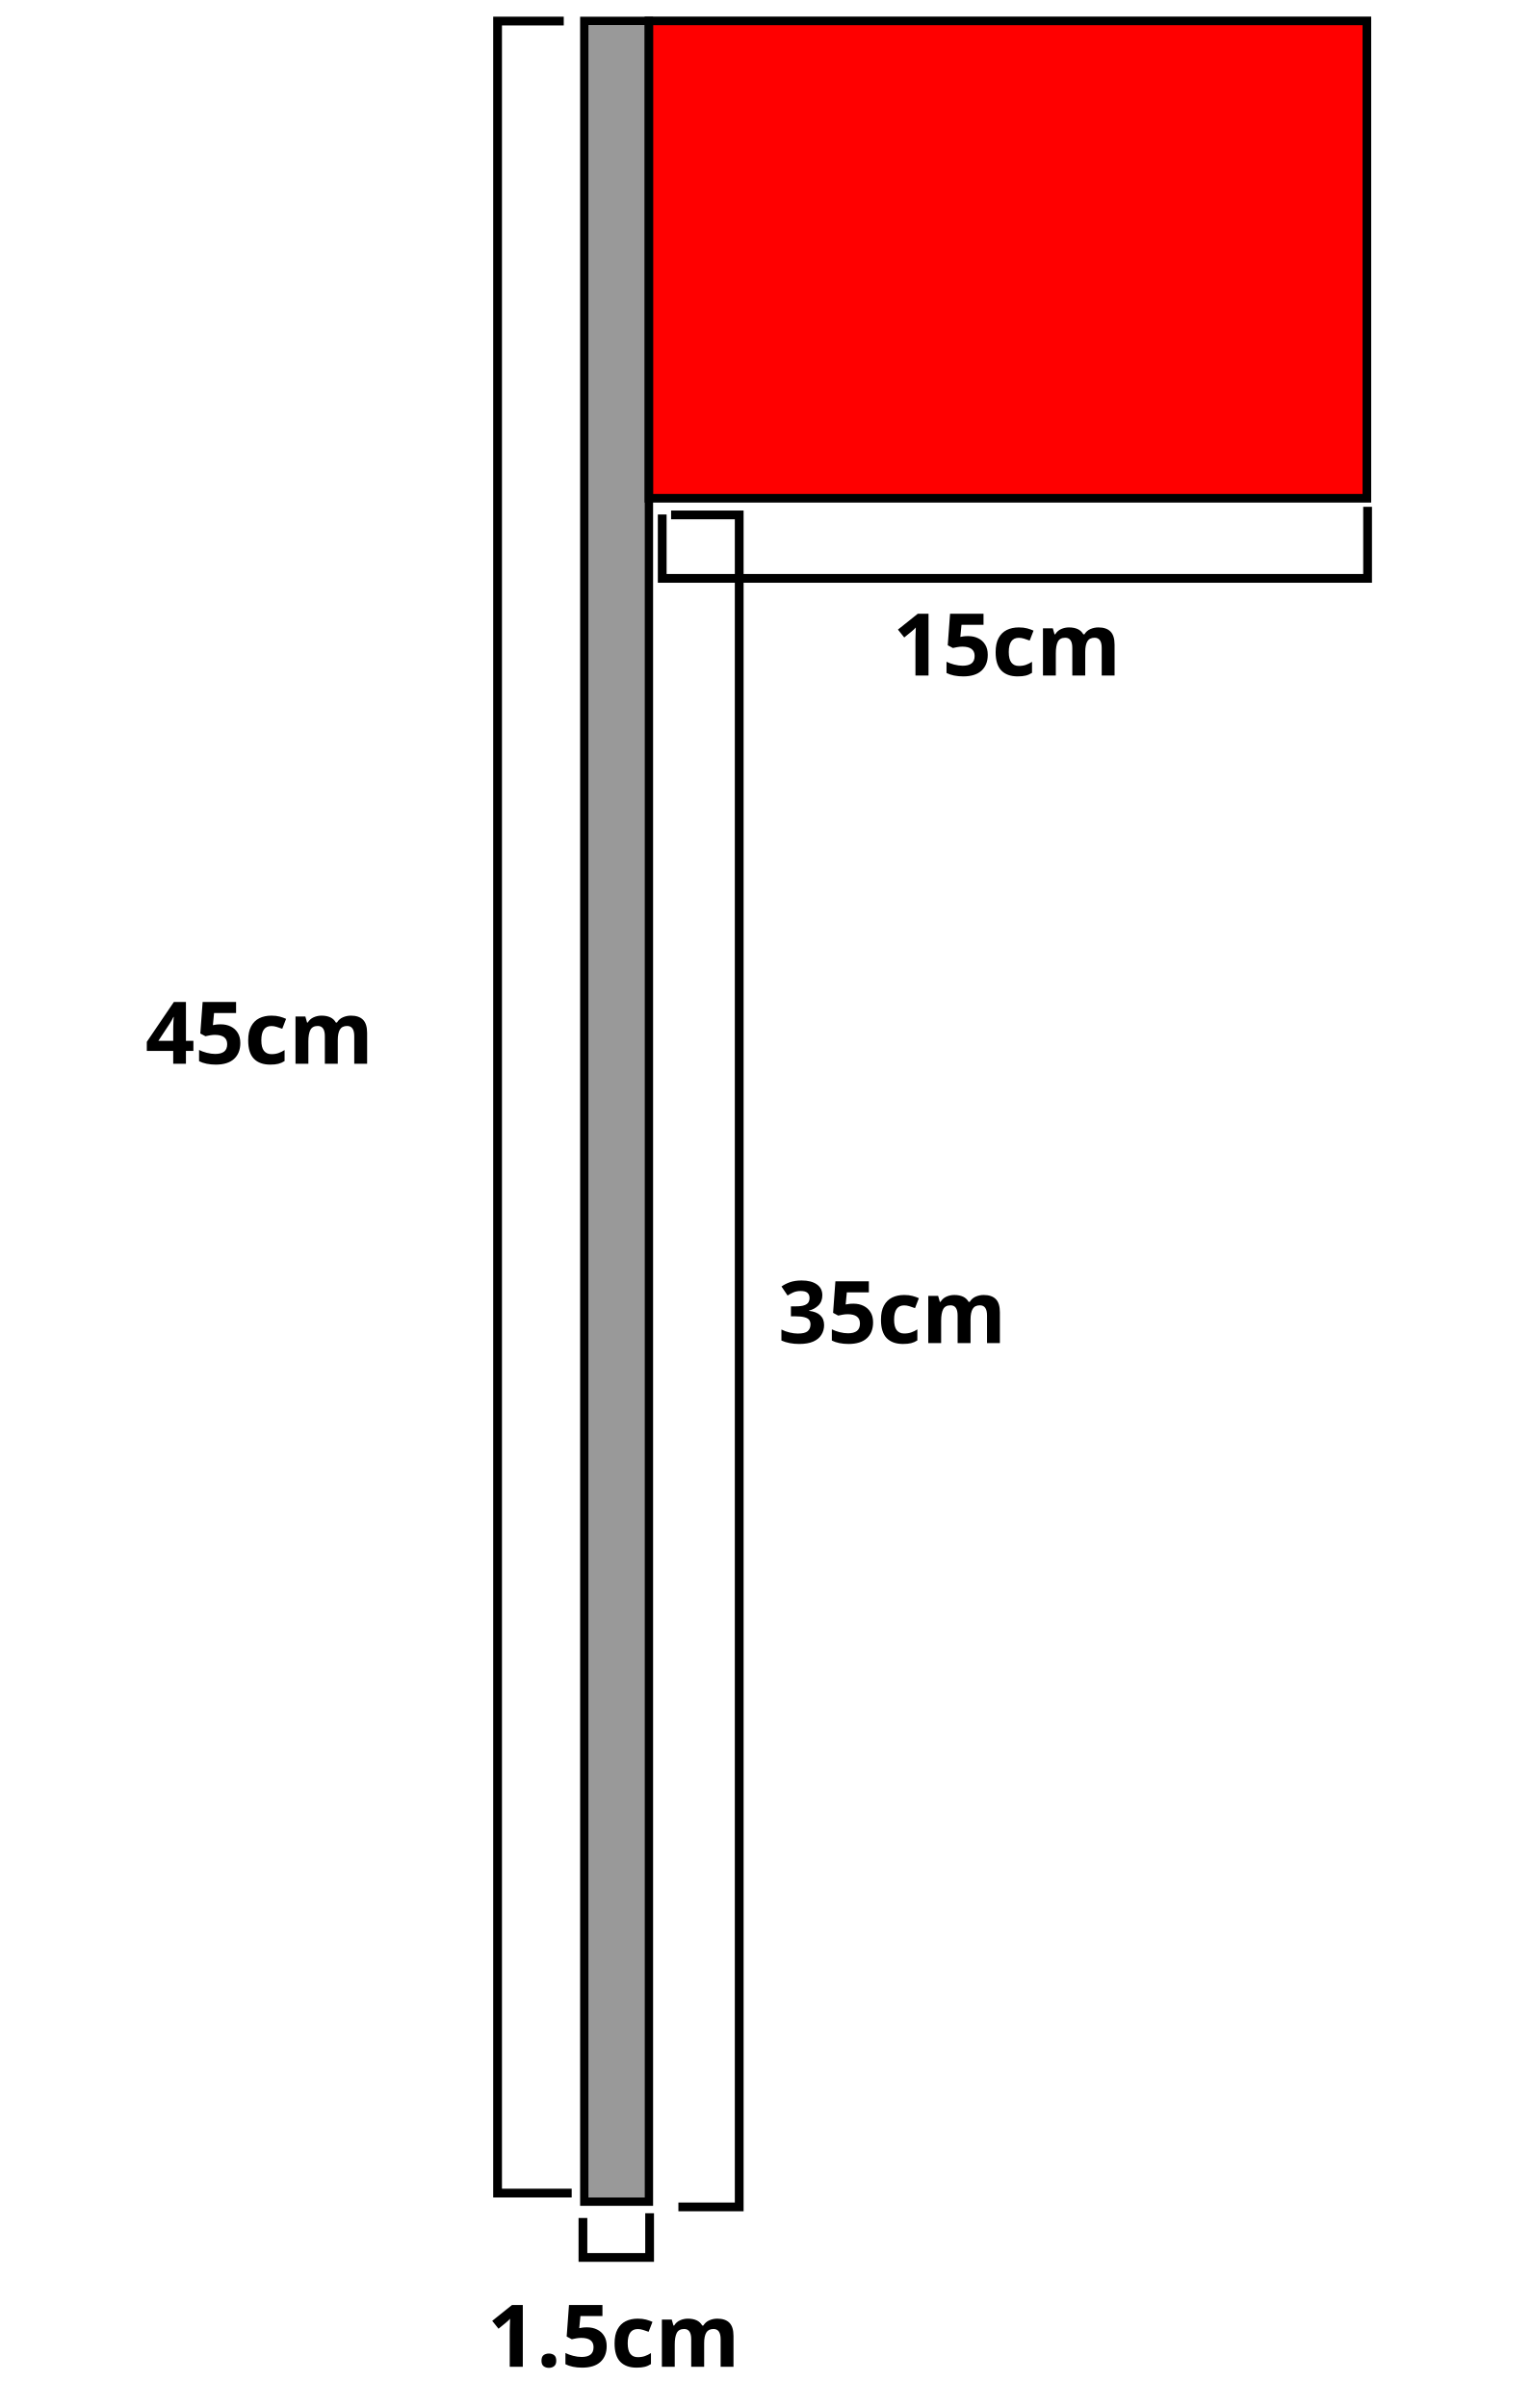
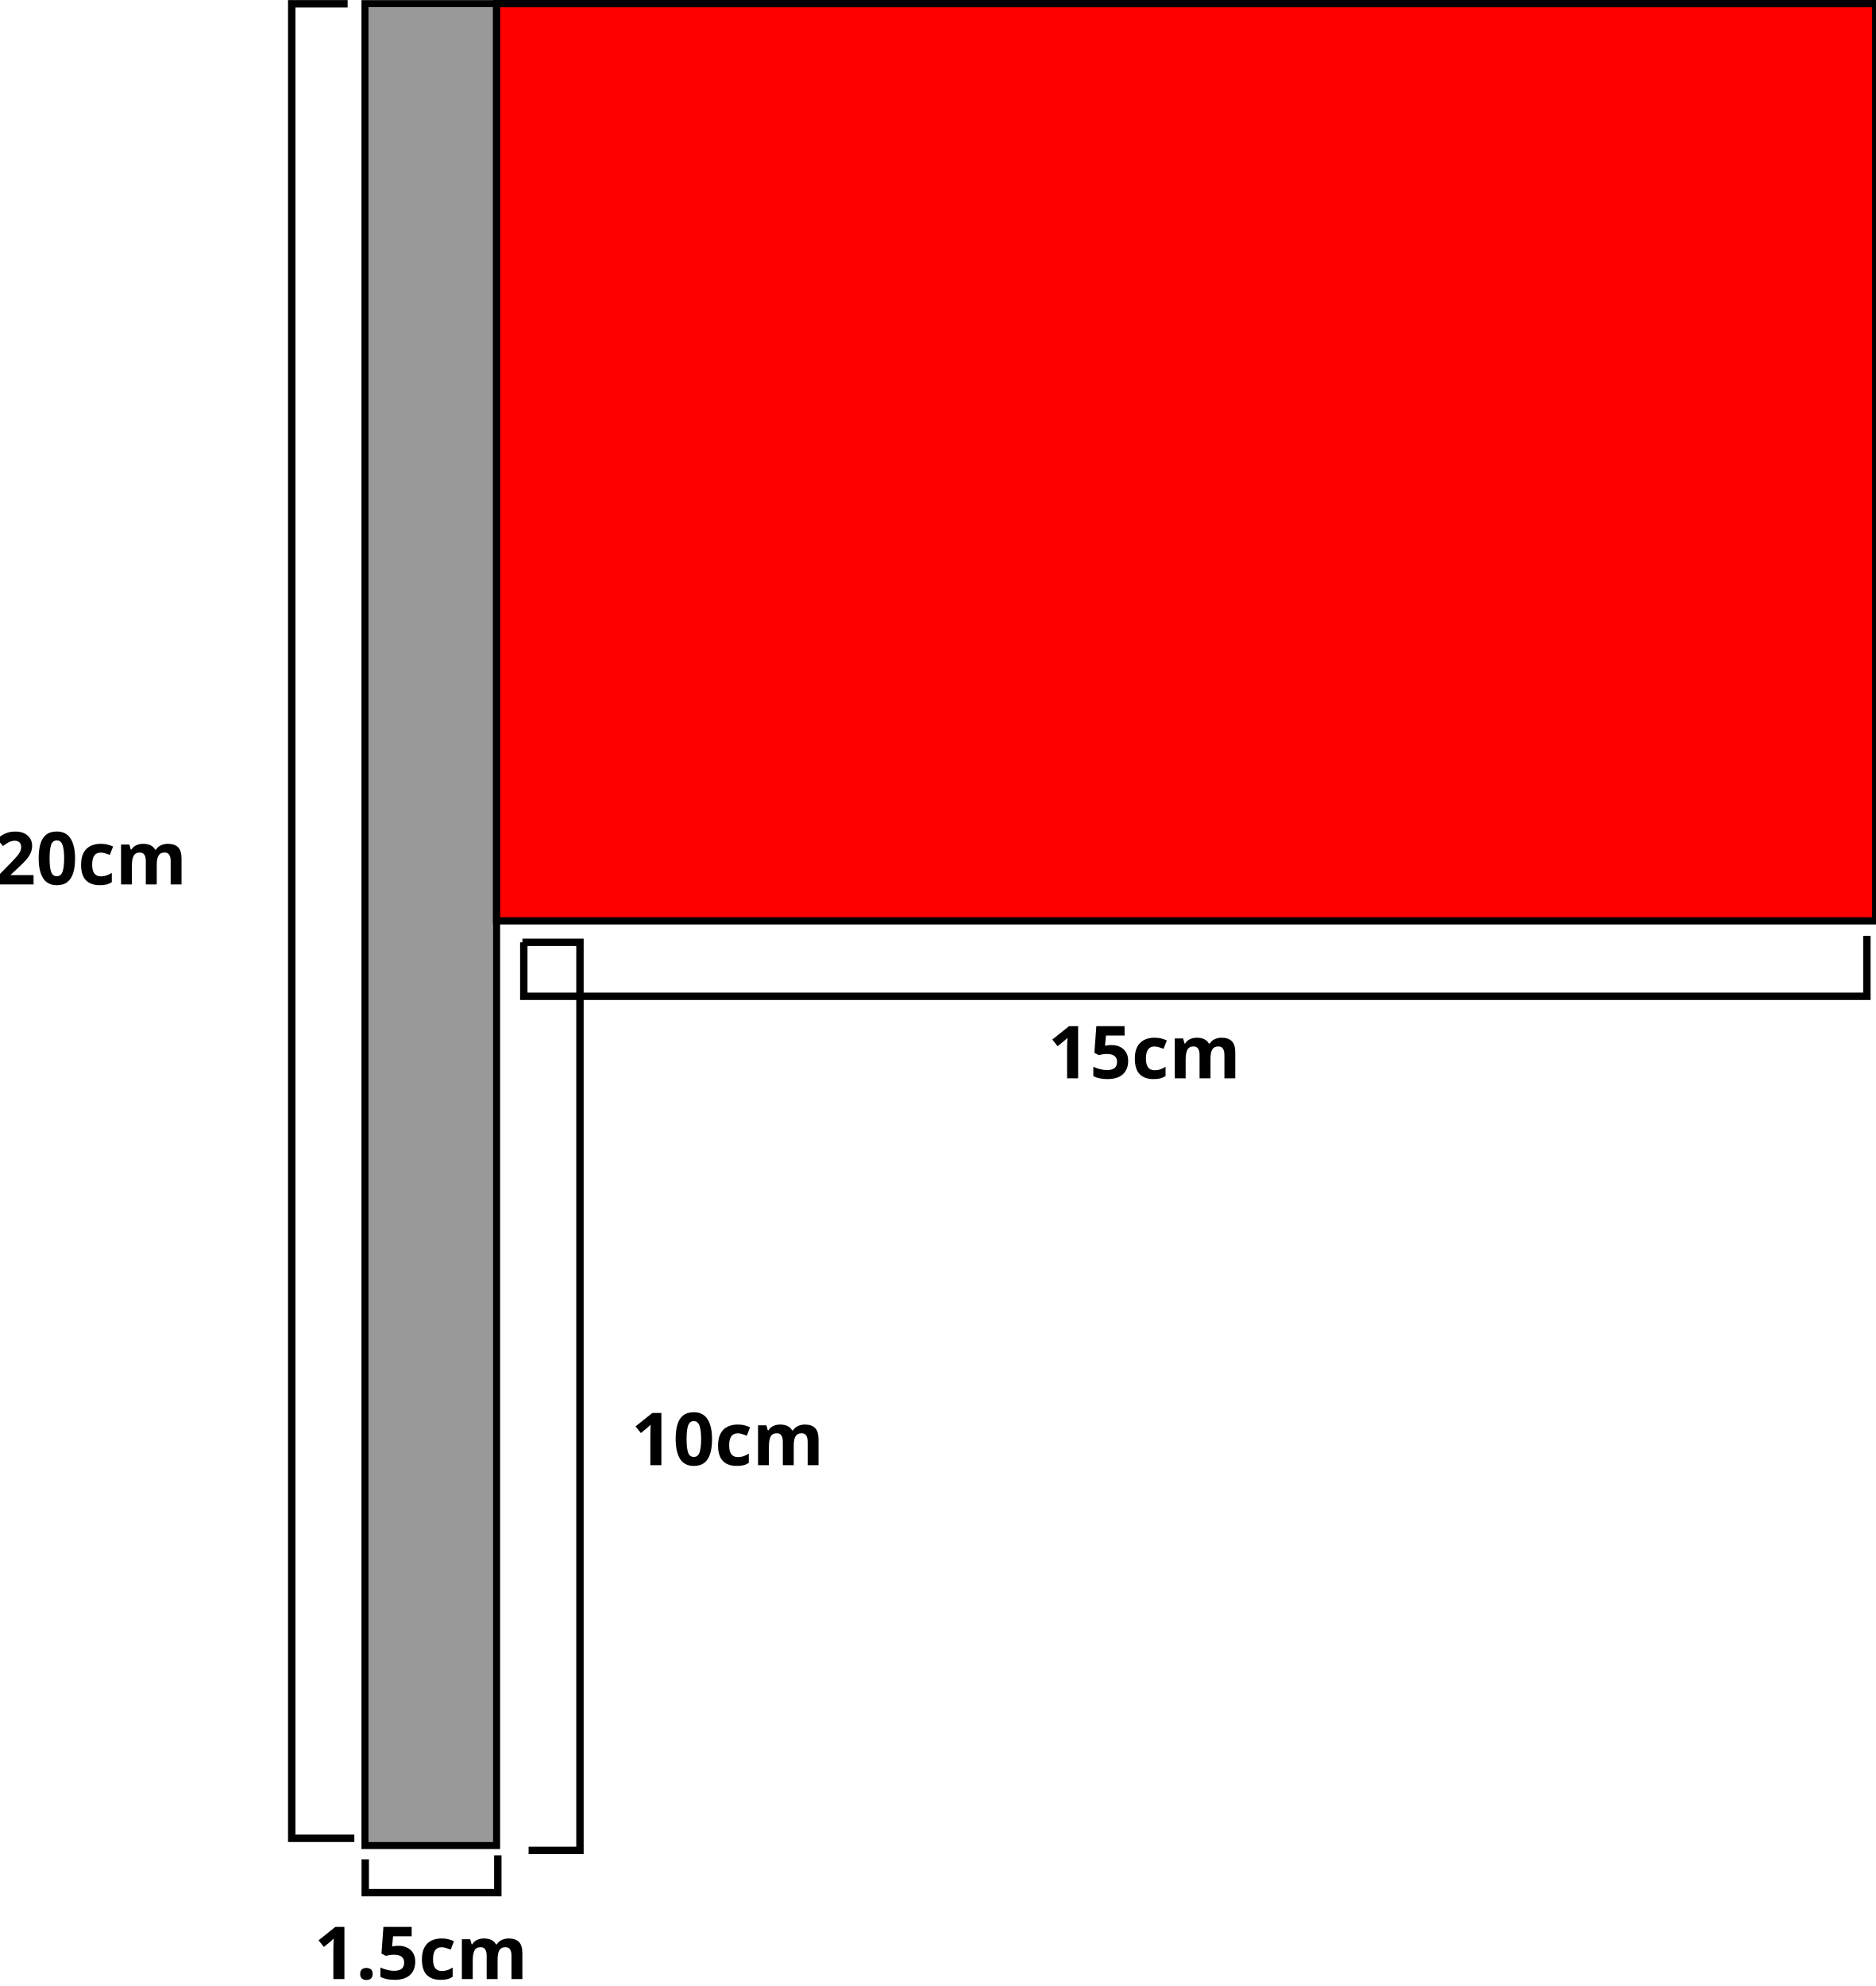
- <svg xmlns="http://www.w3.org/2000/svg" width="350mm" height="550mm" viewBox="0 0 350 550" version="1.1" id="svg8">
+ <svg xmlns="http://www.w3.org/2000/svg" width="507.21mm" height="537.066mm" viewBox="0 0 507.21 537.066" version="1.1" id="svg8">
  <defs id="defs2" />
-   <g id="layer1" transform="translate(0,253)">
-     <rect style="opacity:1;vector-effect:none;fill:#999999;fill-opacity:1;stroke:#000000;stroke-width:1.899;stroke-linecap:butt;stroke-linejoin:miter;stroke-miterlimit:4;stroke-dasharray:none;stroke-dashoffset:0;stroke-opacity:1;paint-order:markers fill stroke" id="rect821" width="14.768" height="498.101" x="133.494" y="-248.228" />
-     <rect style="opacity:1;vector-effect:none;fill:#ff0000;fill-opacity:1;stroke:#000000;stroke-width:1.966;stroke-linecap:butt;stroke-linejoin:miter;stroke-miterlimit:4;stroke-dasharray:none;stroke-dashoffset:0;stroke-opacity:1;paint-order:markers fill stroke" id="rect823" width="164.034" height="109.034" x="148.261" y="-248.228" />
+   <g id="layer1" transform="translate(-34.77568,249.2108)">
+     <rect style="opacity:1;vector-effect:none;fill:#999999;fill-opacity:1;stroke:#000000;stroke-width:1.899;stroke-linecap:butt;stroke-linejoin:miter;stroke-miterlimit:4;stroke-dasharray:none;stroke-dashoffset:0;stroke-opacity:1;paint-order:markers fill stroke" id="rect821" width="35.601" height="498.101" x="133.494" y="-248.228" />
+     <rect style="opacity:1;vector-effect:none;fill:#ff0000;fill-opacity:1;stroke:#000000;stroke-width:1.966;stroke-linecap:butt;stroke-linejoin:miter;stroke-miterlimit:4;stroke-dasharray:none;stroke-dashoffset:0;stroke-opacity:1;paint-order:markers fill stroke" id="rect823" width="373.034" height="248.034" x="169.095" y="-248.228" />
    <path style="fill:none;fill-rule:evenodd;stroke:#000000;stroke-width:2.004;stroke-linecap:butt;stroke-linejoin:miter;stroke-miterlimit:4;stroke-dasharray:none;stroke-opacity:1" d="m 128.801,-248.188 h -15.118 v 496.102 h 16.932" id="path825" />
    <text xml:space="preserve" style="font-style:normal;font-variant:normal;font-weight:bold;font-stretch:normal;font-size:10.583px;line-height:6.615px;font-family:Sans-serif;-inkscape-font-specification:'Sans-serif Bold';letter-spacing:0px;word-spacing:0px;fill:#000000;fill-opacity:1;stroke:none;stroke-width:0.265px;stroke-linecap:butt;stroke-linejoin:miter;stroke-opacity:1" x="33.213" y="-10.037" id="text829">
-       <tspan id="tspan827" x="33.213" y="-10.037" style="font-style:normal;font-variant:normal;font-weight:bold;font-stretch:normal;font-size:19.756px;font-family:Sans-serif;-inkscape-font-specification:'Sans-serif Bold';stroke-width:0.265px">45cm</tspan>
+       <tspan id="tspan827" x="33.213" y="-10.037" style="font-style:normal;font-variant:normal;font-weight:bold;font-stretch:normal;font-size:19.756px;font-family:Sans-serif;-inkscape-font-specification:'Sans-serif Bold';stroke-width:0.265px">20cm</tspan>
    </text>
-     <path style="fill:none;fill-rule:evenodd;stroke:#000000;stroke-width:2;stroke-linecap:butt;stroke-linejoin:miter;stroke-miterlimit:4;stroke-dasharray:none;stroke-opacity:1" d="m 133.185,253.6 v 9.01 h 15.234 v -10.091" id="path825-3-3" />
-     <text xml:space="preserve" style="font-style:normal;font-variant:normal;font-weight:bold;font-stretch:normal;font-size:10.583px;line-height:6.615px;font-family:Sans-serif;-inkscape-font-specification:'Sans-serif Bold';letter-spacing:0px;word-spacing:0px;fill:#000000;fill-opacity:1;stroke:none;stroke-width:0.265px;stroke-linecap:butt;stroke-linejoin:miter;stroke-opacity:1" x="111.29" y="287.576" id="text829-67">
-       <tspan id="tspan827-5" x="111.29" y="287.576" style="font-style:normal;font-variant:normal;font-weight:bold;font-stretch:normal;font-size:19.756px;font-family:Sans-serif;-inkscape-font-specification:'Sans-serif Bold';stroke-width:0.265px">1.5cm</tspan>
+     <path style="fill:none;fill-rule:evenodd;stroke:#000000;stroke-width:2;stroke-linecap:butt;stroke-linejoin:miter;stroke-miterlimit:4;stroke-dasharray:none;stroke-opacity:1" d="m 133.565,253.6 v 9.01 h 35.861 v -10.091" id="path825-3-3" />
+     <text xml:space="preserve" style="font-style:normal;font-variant:normal;font-weight:bold;font-stretch:normal;font-size:10.583px;line-height:6.615px;font-family:Sans-serif;-inkscape-font-specification:'Sans-serif Bold';letter-spacing:0px;word-spacing:0px;fill:#000000;fill-opacity:1;stroke:none;stroke-width:0.265px;stroke-linecap:butt;stroke-linejoin:miter;stroke-opacity:1" x="119.773" y="285.985" id="text829-67">
+       <tspan id="tspan827-5" x="119.773" y="285.985" style="font-style:normal;font-variant:normal;font-weight:bold;font-stretch:normal;font-size:19.756px;font-family:Sans-serif;-inkscape-font-specification:'Sans-serif Bold';stroke-width:0.265px">1.5cm</tspan>
    </text>
-     <path style="fill:none;fill-rule:evenodd;stroke:#000000;stroke-width:2;stroke-linecap:butt;stroke-linejoin:miter;stroke-miterlimit:4;stroke-dasharray:none;stroke-opacity:1" d="m 151.3,-135.49 v 14.592 h 161.157 v -16.343" id="path825-3-35" />
-     <text xml:space="preserve" style="font-style:normal;font-variant:normal;font-weight:bold;font-stretch:normal;font-size:10.583px;line-height:6.615px;font-family:Sans-serif;-inkscape-font-specification:'Sans-serif Bold';letter-spacing:0px;word-spacing:0px;fill:#000000;fill-opacity:1;stroke:none;stroke-width:0.265px;stroke-linecap:butt;stroke-linejoin:miter;stroke-opacity:1" x="203.986" y="-98.708" id="text829-6-6">
-       <tspan id="tspan827-7-2" x="203.986" y="-98.708" style="font-style:normal;font-variant:normal;font-weight:bold;font-stretch:normal;font-size:19.756px;font-family:Sans-serif;-inkscape-font-specification:'Sans-serif Bold';stroke-width:0.265px">15cm</tspan>
+     <path style="fill:none;fill-rule:evenodd;stroke:#000000;stroke-width:2;stroke-linecap:butt;stroke-linejoin:miter;stroke-miterlimit:4;stroke-dasharray:none;stroke-opacity:1" d="M 176.451,5.617 V 20.209 H 539.734 V 3.866" id="path825-3-35" />
+     <text xml:space="preserve" style="font-style:normal;font-variant:normal;font-weight:bold;font-stretch:normal;font-size:10.583px;line-height:6.615px;font-family:Sans-serif;-inkscape-font-specification:'Sans-serif Bold';letter-spacing:0px;word-spacing:0px;fill:#000000;fill-opacity:1;stroke:none;stroke-width:0.265px;stroke-linecap:butt;stroke-linejoin:miter;stroke-opacity:1" x="318.23" y="42.398" id="text829-6-6">
+       <tspan id="tspan827-7-2" x="318.23" y="42.398" style="font-style:normal;font-variant:normal;font-weight:bold;font-stretch:normal;font-size:19.756px;font-family:Sans-serif;-inkscape-font-specification:'Sans-serif Bold';stroke-width:0.265px">15cm</tspan>
    </text>
-     <path style="fill:none;fill-rule:evenodd;stroke:#000000;stroke-width:2;stroke-linecap:butt;stroke-linejoin:miter;stroke-miterlimit:4;stroke-dasharray:none;stroke-opacity:1" d="m 154.996,251.07 h 13.893 v -386.462 h -15.56" id="path825-3-9" />
-     <text xml:space="preserve" style="font-style:normal;font-variant:normal;font-weight:bold;font-stretch:normal;font-size:10.583px;line-height:6.615px;font-family:Sans-serif;-inkscape-font-specification:'Sans-serif Bold';letter-spacing:0px;word-spacing:0px;fill:#000000;fill-opacity:1;stroke:none;stroke-width:0.265px;stroke-linecap:butt;stroke-linejoin:miter;stroke-opacity:1" x="177.786" y="53.766" id="text829-6-1">
-       <tspan id="tspan827-7-27" x="177.786" y="53.766" style="font-style:normal;font-variant:normal;font-weight:bold;font-stretch:normal;font-size:19.756px;font-family:Sans-serif;-inkscape-font-specification:'Sans-serif Bold';stroke-width:0.265px">35cm</tspan>
+     <path style="fill:none;fill-rule:evenodd;stroke:#000000;stroke-width:2;stroke-linecap:butt;stroke-linejoin:miter;stroke-miterlimit:4;stroke-dasharray:none;stroke-opacity:1" d="m 177.751,251.182 h 13.893 V 5.617 h -15.56" id="path825-3-9" />
+     <text xml:space="preserve" style="font-style:normal;font-variant:normal;font-weight:bold;font-stretch:normal;font-size:10.583px;line-height:6.615px;font-family:Sans-serif;-inkscape-font-specification:'Sans-serif Bold';letter-spacing:0px;word-spacing:0px;fill:#000000;fill-opacity:1;stroke:none;stroke-width:0.265px;stroke-linecap:butt;stroke-linejoin:miter;stroke-opacity:1" x="205.506" y="147.006" id="text829-6-1">
+       <tspan x="205.506" y="147.006" style="font-style:normal;font-variant:normal;font-weight:bold;font-stretch:normal;font-size:19.756px;font-family:Sans-serif;-inkscape-font-specification:'Sans-serif Bold';stroke-width:0.265px" id="tspan826">10cm</tspan>
    </text>
  </g>
</svg>
